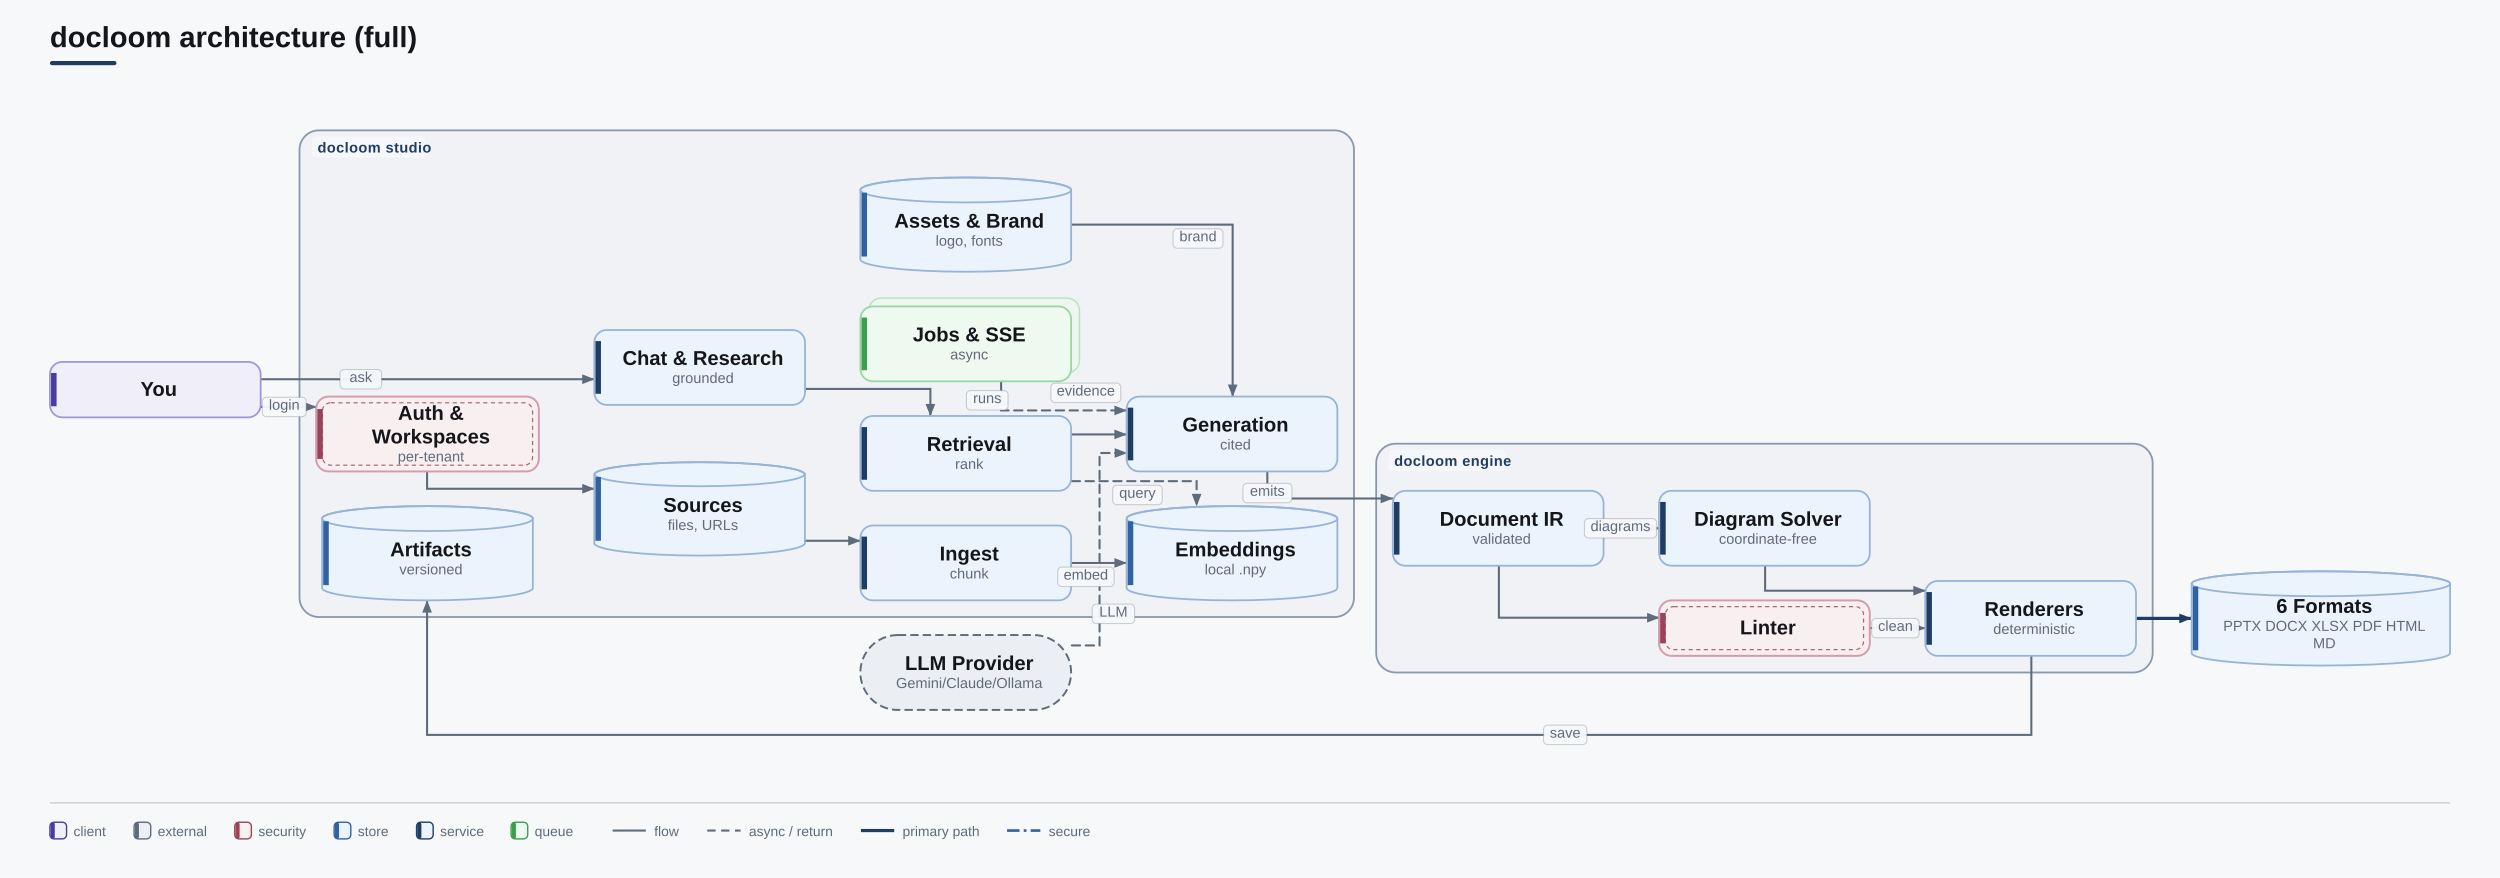
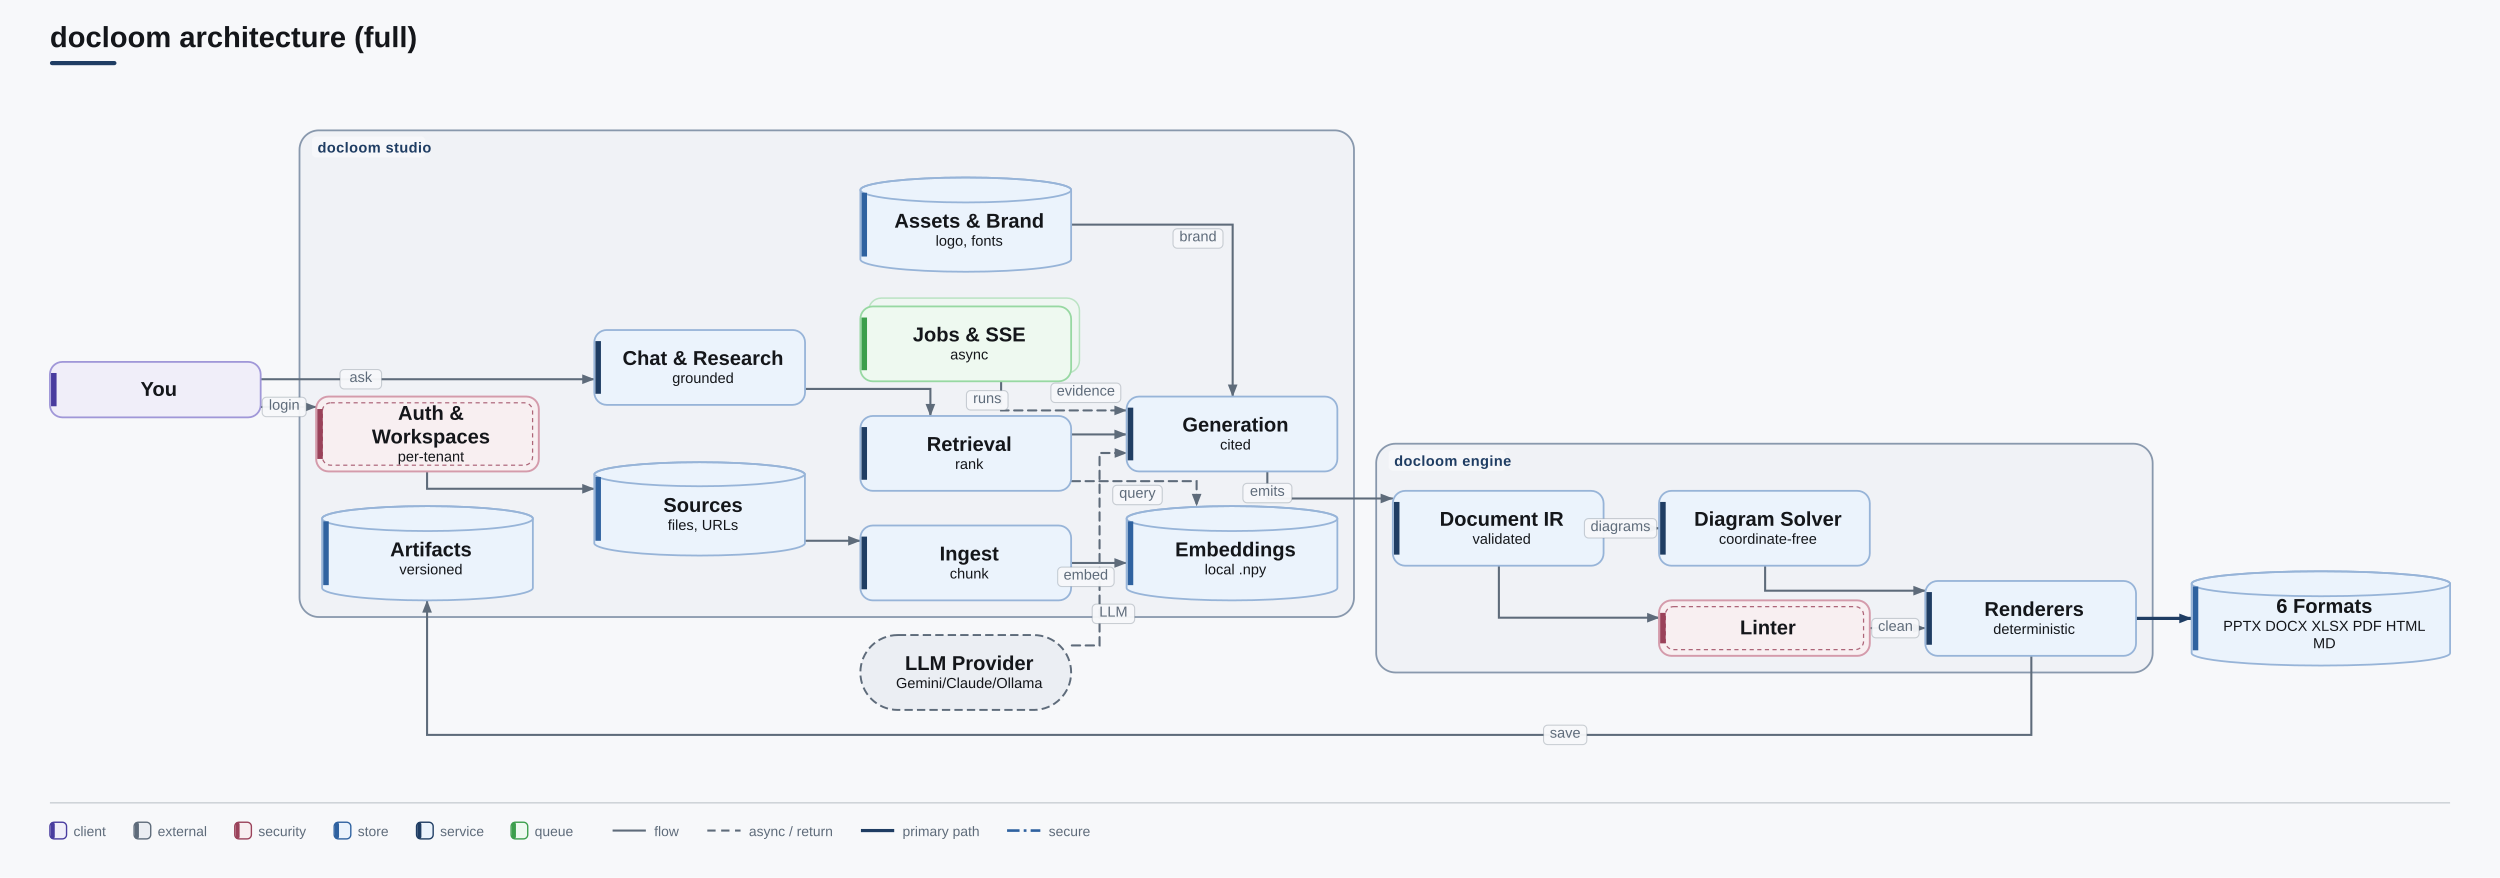
<svg xmlns="http://www.w3.org/2000/svg" data-docloom-hash="9bd9a0f4086a" width="1803" height="633" viewBox="0 0 1803 633" font-family="Segoe UI, Arial, sans-serif">
  <rect width="100%" height="100%" fill="#F7F8FA" />
  <defs>
    <marker id="ar_muted" markerWidth="9" markerHeight="7" refX="8.4" refY="3.5" orient="auto" markerUnits="userSpaceOnUse">
      <path d="M0,0 L9,3.5 L0,7 Z" fill="#5E6B7A" />
    </marker>
    <marker id="ar_primary" markerWidth="9" markerHeight="7" refX="8.4" refY="3.5" orient="auto" markerUnits="userSpaceOnUse">
      <path d="M0,0 L9,3.5 L0,7 Z" fill="#1F3D63" />
    </marker>
    <marker id="ar_accent" markerWidth="9" markerHeight="7" refX="8.4" refY="3.5" orient="auto" markerUnits="userSpaceOnUse">
      <path d="M0,0 L9,3.5 L0,7 Z" fill="#2F62A0" />
    </marker>
  </defs>
  <text x="36" y="34" font-size="21" font-weight="700" fill="#14161A">docloom architecture (full)</text>
  <rect x="36" y="44" width="48" height="3" rx="1.5" fill="#1F3D63" />
  <rect x="216.0" y="94.0" width="760.5" height="351.0" rx="14" fill="#EBEEF3" fill-opacity="0.6" stroke="#1F3D63" stroke-opacity="0.5" stroke-width="1.3" />
  <rect x="992.5" y="320.0" width="560.0" height="165.0" rx="14" fill="#EBEEF3" fill-opacity="0.6" stroke="#1F3D63" stroke-opacity="0.5" stroke-width="1.3" />
  <path d="M188.4,293.5 L188.4,293.5 Q188.4,293.5 188.9,293.5 L215.8,293.5 Q216.3,293.5 216.3,293.5 L216.3,293.5 Q216.3,293.5 216.8,293.5 L227.8,293.5" fill="none" stroke="#5E6B7A" stroke-width="1.5" stroke-linecap="round" marker-end="url(#ar_muted)" />
  <path d="M308.0,340.4 L308.0,344.5 Q308.0,347.2 308.0,349.8 L308.0,352.0 Q308.0,352.5 308.0,352.5 L308.0,352.5 Q308.0,352.5 308.0,352.5 L308.0,352.5 Q308.0,352.5 308.5,352.5 L416.3,352.5 Q416.8,352.5 416.8,352.5 L416.8,352.5 Q416.8,352.5 417.3,352.5 L428.3,352.5" fill="none" stroke="#5E6B7A" stroke-width="1.5" stroke-linecap="round" marker-end="url(#ar_muted)" />
  <path d="M581.0,390.0 L581.0,390.0 Q581.0,390.0 581.5,390.0 L608.0,390.0 Q608.5,390.0 608.5,390.0 L608.5,390.0 Q608.5,390.0 609.0,390.0 L620.1,390.0" fill="none" stroke="#5E6B7A" stroke-width="1.5" stroke-linecap="round" marker-end="url(#ar_muted)" />
  <path d="M773.0,406.0 L773.0,406.0 Q773.0,406.0 773.5,406.0 L800.0,406.0 Q800.5,406.0 800.5,406.0 L800.5,406.0 Q800.5,406.0 801.0,406.0 L812.1,406.0" fill="none" stroke="#5E6B7A" stroke-width="1.5" stroke-linecap="round" marker-end="url(#ar_muted)" />
  <path d="M188.1,273.5 L188.1,273.5 Q188.1,273.5 188.6,273.5 L416.3,273.5 Q416.8,273.5 416.8,273.5 L416.8,273.5 Q416.8,273.5 417.3,273.5 L428.3,273.5" fill="none" stroke="#5E6B7A" stroke-width="1.5" stroke-linecap="round" marker-end="url(#ar_muted)" />
  <path d="M580.9,280.5 L613.7,280.5 Q624.7,280.5 635.7,280.5 L670.5,280.5 Q671.0,280.5 671.0,280.5 L671.0,280.5 Q671.0,280.5 671.0,280.5 L671.0,280.5 Q671.0,280.5 671.0,281.0 L671.0,287.7 Q671.0,288.2 671.0,288.2 L671.0,288.2 Q671.0,288.2 671.0,288.7 L671.0,299.7" fill="none" stroke="#5E6B7A" stroke-width="1.5" stroke-linecap="round" marker-end="url(#ar_muted)" />
  <path d="M772.9,347.0 L805.7,347.0 Q816.7,347.0 827.7,347.0 L862.5,347.0 Q863.0,347.0 863.0,347.0 L863.0,347.0 Q863.0,347.0 863.0,347.0 L863.0,347.0 Q863.0,347.0 863.0,347.5 L863.0,352.6 Q863.0,353.1 863.0,353.1 L863.0,353.1 Q863.0,353.1 863.0,353.6 L863.0,364.6" fill="none" stroke="#5E6B7A" stroke-width="1.5" stroke-dasharray="6 4" stroke-linecap="round" marker-end="url(#ar_muted)" />
  <path d="M773.0,313.3 L773.0,313.3 Q773.0,313.3 773.5,313.3 L800.0,313.3 Q800.5,313.3 800.5,313.3 L800.5,313.3 Q800.5,313.3 801.0,313.3 L812.1,313.3" fill="none" stroke="#5E6B7A" stroke-width="1.5" stroke-linecap="round" marker-end="url(#ar_muted)" />
  <path d="M722.0,275.4 L722.0,281.2 Q722.0,286.1 722.0,291.1 L722.0,295.5 Q722.0,296.0 722.0,296.0 L722.0,296.0 Q722.0,296.0 722.0,296.0 L722.0,296.0 Q722.0,296.0 722.5,296.0 L800.1,296.0 Q800.6,296.0 800.6,296.0 L800.6,296.0 Q800.6,296.0 801.1,296.0 L812.1,296.0" fill="none" stroke="#5E6B7A" stroke-width="1.5" stroke-dasharray="6 4" stroke-linecap="round" marker-end="url(#ar_muted)" />
  <path d="M772.9,162.0 L815.6,162.0 Q826.6,162.0 837.6,162.0 L888.5,162.0 Q889.0,162.0 889.0,162.0 L889.0,162.0 Q889.0,162.0 889.0,162.0 L889.0,162.0 Q889.0,162.0 889.0,162.5 L889.0,273.6 Q889.0,274.1 889.0,274.1 L889.0,274.1 Q889.0,274.1 889.0,274.6 L889.0,285.7" fill="none" stroke="#5E6B7A" stroke-width="1.5" stroke-linecap="round" marker-end="url(#ar_muted)" />
  <path d="M773.0,465.5 L780.6,465.5 Q784.7,465.5 788.9,465.5 L792.5,465.5 Q793.0,465.5 793.0,465.5 L793.0,465.5 Q793.0,465.5 793.0,465.5 L793.0,465.5 Q793.0,465.5 793.0,465.0 L793.0,327.2 Q793.0,326.7 793.0,326.7 L793.0,326.7 Q793.0,326.7 793.0,326.7 L793.0,326.7 Q793.0,326.7 793.5,326.7 L800.3,326.7 Q800.8,326.7 800.8,326.7 L800.8,326.7 Q800.8,326.7 801.3,326.7 L812.3,326.7" fill="none" stroke="#5E6B7A" stroke-width="1.5" stroke-dasharray="6 4" stroke-linecap="round" marker-end="url(#ar_muted)" />
  <path d="M914.0,340.3 L914.0,345.9 Q914.0,350.4 914.0,355.0 L914.0,359.0 Q914.0,359.5 914.0,359.5 L914.0,359.5 Q914.0,359.5 914.0,359.5 L914.0,359.5 Q914.0,359.5 914.5,359.5 L992.1,359.5 Q992.6,359.5 992.6,359.5 L992.6,359.5 Q992.6,359.5 993.1,359.5 L1004.1,359.5" fill="none" stroke="#5E6B7A" stroke-width="1.5" stroke-linecap="round" marker-end="url(#ar_muted)" />
  <path d="M1081.0,408.4 L1081.0,417.1 Q1081.0,425.9 1081.0,434.7 L1081.0,445.0 Q1081.0,445.5 1081.0,445.5 L1081.0,445.5 Q1081.0,445.5 1081.0,445.5 L1081.0,445.5 Q1081.0,445.5 1081.5,445.5 L1184.3,445.5 Q1184.8,445.5 1184.8,445.5 L1184.8,445.5 Q1184.8,445.5 1185.3,445.5 L1196.3,445.5" fill="none" stroke="#5E6B7A" stroke-width="1.5" stroke-linecap="round" marker-end="url(#ar_muted)" />
  <path d="M1157.0,381.0 L1157.0,381.0 Q1157.0,381.0 1157.5,381.0 L1184.0,381.0 Q1184.5,381.0 1184.5,381.0 L1184.5,381.0 Q1184.5,381.0 1185.0,381.0 L1196.1,381.0" fill="none" stroke="#5E6B7A" stroke-width="1.5" stroke-linecap="round" marker-end="url(#ar_muted)" />
  <path d="M1349.0,453.0 L1349.0,453.0 Q1349.0,453.0 1349.5,453.0 L1376.0,453.0 Q1376.5,453.0 1376.5,453.0 L1376.5,453.0 Q1376.5,453.0 1377.0,453.0 L1388.1,453.0" fill="none" stroke="#5E6B7A" stroke-width="1.5" stroke-linecap="round" marker-end="url(#ar_muted)" />
  <path d="M1273.0,408.5 L1273.0,413.8 Q1273.0,417.8 1273.0,421.9 L1273.0,425.5 Q1273.0,426.0 1273.0,426.0 L1273.0,426.0 Q1273.0,426.0 1273.0,426.0 L1273.0,426.0 Q1273.0,426.0 1273.5,426.0 L1376.3,426.0 Q1376.8,426.0 1376.8,426.0 L1376.8,426.0 Q1376.8,426.0 1377.3,426.0 L1388.3,426.0" fill="none" stroke="#5E6B7A" stroke-width="1.5" stroke-linecap="round" marker-end="url(#ar_muted)" />
  <path d="M1465.0,473.0 L1465.0,486.6 Q1465.0,497.6 1465.0,508.6 L1465.0,529.5 Q1465.0,530.0 1465.0,530.0 L1465.0,530.0 Q1465.0,530.0 1465.0,530.0 L1465.0,530.0 Q1465.0,530.0 1464.5,530.0 L308.5,530.0 Q308.0,530.0 308.0,530.0 L308.0,530.0 Q308.0,530.0 308.0,530.0 L308.0,530.0 Q308.0,530.0 308.0,529.5 L308.0,445.4 Q308.0,444.9 308.0,444.9 L308.0,444.9 Q308.0,444.9 308.0,444.4 L308.0,433.4" fill="none" stroke="#5E6B7A" stroke-width="1.5" stroke-linecap="round" marker-end="url(#ar_muted)" />
  <path d="M1541.0,446.0 L1541.0,446.0 Q1541.0,446.0 1541.5,446.0 L1568.1,446.0 Q1568.6,446.0 1568.6,446.0 L1568.6,446.0 Q1568.6,446.0 1569.1,446.0 L1580.1,446.0" fill="none" stroke="#1F3D63" stroke-width="2.3" stroke-linecap="round" marker-end="url(#ar_primary)" />
  <rect x="225.0" y="98.5" width="81.7" height="15" rx="3" fill="#F7F8FA" fill-opacity="0.95" />
  <text x="229.0" y="110.0" font-size="10.5" font-weight="700" letter-spacing="0.3" fill="#1F3D63">docloom studio</text>
  <rect x="1001.5" y="324.5" width="84.3" height="15" rx="3" fill="#F7F8FA" fill-opacity="0.95" />
  <text x="1005.5" y="336.0" font-size="10.5" font-weight="700" letter-spacing="0.3" fill="#1F3D63">docloom engine</text>
  <rect x="36.0" y="261.0" width="152.0" height="40.0" rx="9" fill="#F0EEF9" stroke="#A097D8" stroke-width="1.3" />
  <path d="M36.8,269.0 h4.0 v24.0 h-4.0 z" fill="#493C9F" />
  <text x="114.5" y="285.5" font-size="14.5" font-weight="650" text-anchor="middle" fill="#14161A">You</text>
  <rect x="620.5" y="458.0" width="152.0" height="54.0" rx="27.0" fill="#EBEEF3" stroke="#5E6B7A" stroke-width="1.4" stroke-dasharray="6 3" />
  <text x="699.0" y="483.2" font-size="14.5" font-weight="650" text-anchor="middle" fill="#14161A">LLM Provider</text>
-   <text x="699.0" y="496.2" font-size="10.5" text-anchor="middle" fill="#5E6B7A">Gemini/Claude/Ollama</text>
+   <text x="699.0" y="496.2" font-size="10.5" text-anchor="middle" fill="#14161A">Gemini/Claude/Ollama</text>
  <rect x="228.0" y="286.0" width="160.6" height="54.0" rx="9" fill="#F8EFF1" stroke="#D49BAB" stroke-width="1.4" />
  <rect x="232.5" y="290.5" width="151.6" height="45.0" rx="6" fill="none" stroke="#9A425A" stroke-width="0.9" stroke-dasharray="3 2.5" opacity="0.8" />
  <path d="M228.8,295.0 h4.0 v36.0 h-4.0 z" fill="#9A425A" />
  <text x="310.8" y="302.8" font-size="14.5" font-weight="650" text-anchor="middle" fill="#14161A">Auth &amp;</text>
  <text x="310.8" y="319.8" font-size="14.5" font-weight="650" text-anchor="middle" fill="#14161A">Workspaces</text>
-   <text x="310.8" y="332.8" font-size="10.5" text-anchor="middle" fill="#5E6B7A">per-tenant</text>
+   <text x="310.8" y="332.8" font-size="10.5" text-anchor="middle" fill="#14161A">per-tenant</text>
  <path d="M428.6,342.0 L428.6,392.0 A76.0,9.0 0 0 0 580.5,392.0 L580.5,342.0 A76.0,9.0 0 0 0 428.6,342.0 Z" fill="#EBF3FC" stroke="#97B4D8" stroke-width="1.3" />
  <path d="M428.6,342.0 A76.0,9.0 0 0 0 580.5,342.0 A76.0,9.0 0 0 0 428.6,342.0" fill="none" stroke="#97B4D8" stroke-width="1.3" />
  <path d="M429.4,344.0 h4.0 v46.0 h-4.0 z" fill="#2F62A0" />
  <text x="507.0" y="369.2" font-size="14.5" font-weight="650" text-anchor="middle" fill="#14161A">Sources</text>
-   <text x="507.0" y="382.2" font-size="10.5" text-anchor="middle" fill="#5E6B7A">files, URLs</text>
+   <text x="507.0" y="382.2" font-size="10.5" text-anchor="middle" fill="#14161A">files, URLs</text>
  <rect x="620.5" y="379.0" width="152.0" height="54.0" rx="9" fill="#EBF3FC" stroke="#97B4D8" stroke-width="1.3" />
  <path d="M621.3,387.0 h4.0 v38.0 h-4.0 z" fill="#1F3D63" />
  <text x="699.0" y="404.2" font-size="14.5" font-weight="650" text-anchor="middle" fill="#14161A">Ingest</text>
-   <text x="699.0" y="417.2" font-size="10.5" text-anchor="middle" fill="#5E6B7A">chunk</text>
+   <text x="699.0" y="417.2" font-size="10.5" text-anchor="middle" fill="#14161A">chunk</text>
  <path d="M812.5,374.0 L812.5,424.0 A76.0,9.0 0 0 0 964.5,424.0 L964.5,374.0 A76.0,9.0 0 0 0 812.5,374.0 Z" fill="#EBF3FC" stroke="#97B4D8" stroke-width="1.3" />
  <path d="M812.5,374.0 A76.0,9.0 0 0 0 964.5,374.0 A76.0,9.0 0 0 0 812.5,374.0" fill="none" stroke="#97B4D8" stroke-width="1.3" />
  <path d="M813.3,376.0 h4.0 v46.0 h-4.0 z" fill="#2F62A0" />
  <text x="891.0" y="401.2" font-size="14.5" font-weight="650" text-anchor="middle" fill="#14161A">Embeddings</text>
-   <text x="891.0" y="414.2" font-size="10.5" text-anchor="middle" fill="#5E6B7A">local .npy</text>
+   <text x="891.0" y="414.2" font-size="10.5" text-anchor="middle" fill="#14161A">local .npy</text>
  <rect x="620.5" y="300.0" width="152.0" height="54.0" rx="9" fill="#EBF3FC" stroke="#97B4D8" stroke-width="1.3" />
  <path d="M621.3,308.0 h4.0 v38.0 h-4.0 z" fill="#1F3D63" />
  <text x="699.0" y="325.2" font-size="14.5" font-weight="650" text-anchor="middle" fill="#14161A">Retrieval</text>
-   <text x="699.0" y="338.2" font-size="10.5" text-anchor="middle" fill="#5E6B7A">rank</text>
+   <text x="699.0" y="338.2" font-size="10.5" text-anchor="middle" fill="#14161A">rank</text>
  <rect x="428.6" y="238.0" width="152.0" height="54.0" rx="9" fill="#EBF3FC" stroke="#97B4D8" stroke-width="1.3" />
  <path d="M429.4,246.0 h4.0 v38.0 h-4.0 z" fill="#1F3D63" />
  <text x="507.0" y="263.2" font-size="14.5" font-weight="650" text-anchor="middle" fill="#14161A">Chat &amp; Research</text>
-   <text x="507.0" y="276.2" font-size="10.5" text-anchor="middle" fill="#5E6B7A">grounded</text>
+   <text x="507.0" y="276.2" font-size="10.5" text-anchor="middle" fill="#14161A">grounded</text>
  <rect x="626.5" y="215.0" width="152.0" height="54.0" rx="9" fill="#EEF9F0" stroke="#97D8A2" stroke-width="1.1" opacity="0.6" />
  <rect x="620.5" y="221.0" width="152.0" height="54.0" rx="9" fill="#EEF9F0" stroke="#97D8A2" stroke-width="1.3" />
  <path d="M621.3,229.0 h4.0 v38.0 h-4.0 z" fill="#3C9F4C" />
  <text x="699.0" y="246.2" font-size="14.5" font-weight="650" text-anchor="middle" fill="#14161A">Jobs &amp; SSE</text>
-   <text x="699.0" y="259.2" font-size="10.5" text-anchor="middle" fill="#5E6B7A">async</text>
+   <text x="699.0" y="259.2" font-size="10.5" text-anchor="middle" fill="#14161A">async</text>
  <rect x="812.5" y="286.0" width="152.0" height="54.0" rx="9" fill="#EBF3FC" stroke="#97B4D8" stroke-width="1.3" />
  <path d="M813.3,294.0 h4.0 v38.0 h-4.0 z" fill="#1F3D63" />
  <text x="891.0" y="311.2" font-size="14.5" font-weight="650" text-anchor="middle" fill="#14161A">Generation</text>
-   <text x="891.0" y="324.2" font-size="10.5" text-anchor="middle" fill="#5E6B7A">cited</text>
+   <text x="891.0" y="324.2" font-size="10.5" text-anchor="middle" fill="#14161A">cited</text>
  <path d="M620.5,137.0 L620.5,187.0 A76.0,9.0 0 0 0 772.5,187.0 L772.5,137.0 A76.0,9.0 0 0 0 620.5,137.0 Z" fill="#EBF3FC" stroke="#97B4D8" stroke-width="1.3" />
  <path d="M620.5,137.0 A76.0,9.0 0 0 0 772.5,137.0 A76.0,9.0 0 0 0 620.5,137.0" fill="none" stroke="#97B4D8" stroke-width="1.3" />
  <path d="M621.3,139.0 h4.0 v46.0 h-4.0 z" fill="#2F62A0" />
  <text x="699.0" y="164.2" font-size="14.5" font-weight="650" text-anchor="middle" fill="#14161A">Assets &amp; Brand</text>
-   <text x="699.0" y="177.2" font-size="10.5" text-anchor="middle" fill="#5E6B7A">logo, fonts</text>
+   <text x="699.0" y="177.2" font-size="10.5" text-anchor="middle" fill="#14161A">logo, fonts</text>
  <path d="M232.3,374.0 L232.3,424.0 A76.0,9.0 0 0 0 384.3,424.0 L384.3,374.0 A76.0,9.0 0 0 0 232.3,374.0 Z" fill="#EBF3FC" stroke="#97B4D8" stroke-width="1.3" />
  <path d="M232.3,374.0 A76.0,9.0 0 0 0 384.3,374.0 A76.0,9.0 0 0 0 232.3,374.0" fill="none" stroke="#97B4D8" stroke-width="1.3" />
  <path d="M233.1,376.0 h4.0 v46.0 h-4.0 z" fill="#2F62A0" />
  <text x="310.8" y="401.2" font-size="14.5" font-weight="650" text-anchor="middle" fill="#14161A">Artifacts</text>
-   <text x="310.8" y="414.2" font-size="10.5" text-anchor="middle" fill="#5E6B7A">versioned</text>
+   <text x="310.8" y="414.2" font-size="10.5" text-anchor="middle" fill="#14161A">versioned</text>
  <rect x="1004.5" y="354.0" width="152.0" height="54.0" rx="9" fill="#EBF3FC" stroke="#97B4D8" stroke-width="1.3" />
  <path d="M1005.3,362.0 h4.0 v38.0 h-4.0 z" fill="#1F3D63" />
  <text x="1083.0" y="379.2" font-size="14.5" font-weight="650" text-anchor="middle" fill="#14161A">Document IR</text>
-   <text x="1083.0" y="392.2" font-size="10.5" text-anchor="middle" fill="#5E6B7A">validated</text>
+   <text x="1083.0" y="392.2" font-size="10.5" text-anchor="middle" fill="#14161A">validated</text>
  <rect x="1196.5" y="433.0" width="152.0" height="40.0" rx="9" fill="#F8EFF1" stroke="#D49BAB" stroke-width="1.4" />
  <rect x="1201.0" y="437.5" width="143.0" height="31.0" rx="6" fill="none" stroke="#9A425A" stroke-width="0.9" stroke-dasharray="3 2.5" opacity="0.8" />
  <path d="M1197.3,442.0 h4.0 v22.0 h-4.0 z" fill="#9A425A" />
  <text x="1275.0" y="457.5" font-size="14.5" font-weight="650" text-anchor="middle" fill="#14161A">Linter</text>
  <rect x="1196.5" y="354.0" width="152.0" height="54.0" rx="9" fill="#EBF3FC" stroke="#97B4D8" stroke-width="1.3" />
  <path d="M1197.3,362.0 h4.0 v38.0 h-4.0 z" fill="#1F3D63" />
  <text x="1275.0" y="379.2" font-size="14.5" font-weight="650" text-anchor="middle" fill="#14161A">Diagram Solver</text>
-   <text x="1275.0" y="392.2" font-size="10.5" text-anchor="middle" fill="#5E6B7A">coordinate-free</text>
+   <text x="1275.0" y="392.2" font-size="10.5" text-anchor="middle" fill="#14161A">coordinate-free</text>
  <rect x="1388.5" y="419.0" width="152.0" height="54.0" rx="9" fill="#EBF3FC" stroke="#97B4D8" stroke-width="1.3" />
  <path d="M1389.3,427.0 h4.0 v38.0 h-4.0 z" fill="#1F3D63" />
  <text x="1467.0" y="444.2" font-size="14.5" font-weight="650" text-anchor="middle" fill="#14161A">Renderers</text>
-   <text x="1467.0" y="457.2" font-size="10.5" text-anchor="middle" fill="#5E6B7A">deterministic</text>
+   <text x="1467.0" y="457.2" font-size="10.5" text-anchor="middle" fill="#14161A">deterministic</text>
  <path d="M1580.6,421.0 L1580.6,471.0 A93.2,9.0 0 0 0 1767.0,471.0 L1767.0,421.0 A93.2,9.0 0 0 0 1580.6,421.0 Z" fill="#EBF3FC" stroke="#97B4D8" stroke-width="1.3" />
  <path d="M1580.6,421.0 A93.2,9.0 0 0 0 1767.0,421.0 A93.2,9.0 0 0 0 1580.6,421.0" fill="none" stroke="#97B4D8" stroke-width="1.3" />
  <path d="M1581.4,423.0 h4.0 v46.0 h-4.0 z" fill="#2F62A0" />
  <text x="1676.3" y="442.0" font-size="14.5" font-weight="650" text-anchor="middle" fill="#14161A">6 Formats</text>
-   <text x="1676.3" y="455.0" font-size="10.5" text-anchor="middle" fill="#5E6B7A">PPTX DOCX XLSX PDF HTML</text>
-   <text x="1676.3" y="467.5" font-size="10.5" text-anchor="middle" fill="#5E6B7A">MD</text>
+   <text x="1676.3" y="455.0" font-size="10.5" text-anchor="middle" fill="#14161A">PPTX DOCX XLSX PDF HTML</text>
+   <text x="1676.3" y="467.5" font-size="10.5" text-anchor="middle" fill="#14161A">MD</text>
  <rect x="189.1" y="286.5" width="31.7" height="14.0" rx="3" fill="#F7F8FA" fill-opacity="0.95" stroke="#5E6B7A" stroke-opacity="0.3" stroke-width="0.8" />
  <text x="205.0" y="295.5" font-size="10.5" text-anchor="middle" fill="#5E6B7A">login</text>
  <rect x="762.8" y="409.0" width="40.7" height="14.0" rx="3" fill="#F7F8FA" fill-opacity="0.95" stroke="#5E6B7A" stroke-opacity="0.3" stroke-width="0.8" />
  <text x="783.1" y="418.0" font-size="10.5" text-anchor="middle" fill="#5E6B7A">embed</text>
  <rect x="245.2" y="266.5" width="30.0" height="14.0" rx="3" fill="#F7F8FA" fill-opacity="0.95" stroke="#5E6B7A" stroke-opacity="0.3" stroke-width="0.8" />
  <text x="260.2" y="275.5" font-size="10.5" text-anchor="middle" fill="#5E6B7A">ask</text>
  <rect x="802.5" y="350.0" width="35.7" height="14.0" rx="3" fill="#F7F8FA" fill-opacity="0.95" stroke="#5E6B7A" stroke-opacity="0.3" stroke-width="0.8" />
  <text x="820.3" y="359.0" font-size="10.5" text-anchor="middle" fill="#5E6B7A">query</text>
  <rect x="757.9" y="276.3" width="50.4" height="14.0" rx="3" fill="#F7F8FA" fill-opacity="0.95" stroke="#5E6B7A" stroke-opacity="0.3" stroke-width="0.8" />
  <text x="783.1" y="285.3" font-size="10.5" text-anchor="middle" fill="#5E6B7A">evidence</text>
  <rect x="697.0" y="281.7" width="30.0" height="14.0" rx="3" fill="#F7F8FA" fill-opacity="0.95" stroke="#5E6B7A" stroke-opacity="0.3" stroke-width="0.8" />
  <text x="712.0" y="290.7" font-size="10.5" text-anchor="middle" fill="#5E6B7A">runs</text>
  <rect x="846.0" y="165.0" width="36.0" height="14.0" rx="3" fill="#F7F8FA" fill-opacity="0.95" stroke="#5E6B7A" stroke-opacity="0.3" stroke-width="0.8" />
  <text x="864.0" y="174.0" font-size="10.5" text-anchor="middle" fill="#5E6B7A">brand</text>
  <rect x="787.7" y="435.7" width="30.6" height="14.0" rx="3" fill="#F7F8FA" fill-opacity="0.95" stroke="#5E6B7A" stroke-opacity="0.3" stroke-width="0.8" />
  <text x="803.0" y="444.7" font-size="10.5" text-anchor="middle" fill="#5E6B7A">LLM</text>
  <rect x="896.4" y="348.6" width="35.3" height="14.0" rx="3" fill="#F7F8FA" fill-opacity="0.95" stroke="#5E6B7A" stroke-opacity="0.3" stroke-width="0.8" />
  <text x="914.0" y="357.6" font-size="10.5" text-anchor="middle" fill="#5E6B7A">emits</text>
  <rect x="1142.7" y="374.0" width="52.1" height="14.0" rx="3" fill="#F7F8FA" fill-opacity="0.95" stroke="#5E6B7A" stroke-opacity="0.3" stroke-width="0.8" />
  <text x="1168.7" y="383.0" font-size="10.5" text-anchor="middle" fill="#5E6B7A">diagrams</text>
  <rect x="1349.9" y="446.0" width="34.1" height="14.0" rx="3" fill="#F7F8FA" fill-opacity="0.95" stroke="#5E6B7A" stroke-opacity="0.3" stroke-width="0.8" />
  <text x="1367.0" y="455.0" font-size="10.5" text-anchor="middle" fill="#5E6B7A">clean</text>
  <rect x="1113.2" y="523.0" width="31.2" height="14.0" rx="3" fill="#F7F8FA" fill-opacity="0.95" stroke="#5E6B7A" stroke-opacity="0.3" stroke-width="0.8" />
  <text x="1128.8" y="532.0" font-size="10.5" text-anchor="middle" fill="#5E6B7A">save</text>
  <line x1="36" y1="579.0" x2="1767.0" y2="579.0" stroke="#5E6B7A" stroke-opacity="0.3" />
  <rect x="36.0" y="593.0" width="12" height="12" rx="3" fill="#F0EEF9" stroke="#493C9F" />
  <rect x="36.5" y="593.0" width="3" height="12" rx="1.5" fill="#493C9F" />
  <text x="53.0" y="603.0" font-size="10" fill="#5E6B7A">client</text>
  <rect x="96.7" y="593.0" width="12" height="12" rx="3" fill="#EBEEF3" stroke="#5E6B7A" />
  <rect x="97.2" y="593.0" width="3" height="12" rx="1.5" fill="#5E6B7A" />
  <text x="113.7" y="603.0" font-size="10" fill="#5E6B7A">external</text>
  <rect x="169.3" y="593.0" width="12" height="12" rx="3" fill="#F8EFF1" stroke="#9A425A" />
  <rect x="169.8" y="593.0" width="3" height="12" rx="1.5" fill="#9A425A" />
  <text x="186.3" y="603.0" font-size="10" fill="#5E6B7A">security</text>
  <rect x="241.0" y="593.0" width="12" height="12" rx="3" fill="#EBF3FC" stroke="#2F62A0" />
  <rect x="241.5" y="593.0" width="3" height="12" rx="1.5" fill="#2F62A0" />
  <text x="258.0" y="603.0" font-size="10" fill="#5E6B7A">store</text>
  <rect x="300.4" y="593.0" width="12" height="12" rx="3" fill="#EBF3FC" stroke="#1F3D63" />
  <rect x="300.9" y="593.0" width="3" height="12" rx="1.5" fill="#1F3D63" />
  <text x="317.4" y="603.0" font-size="10" fill="#5E6B7A">service</text>
  <rect x="368.6" y="593.0" width="12" height="12" rx="3" fill="#EEF9F0" stroke="#3C9F4C" />
  <rect x="369.1" y="593.0" width="3" height="12" rx="1.5" fill="#3C9F4C" />
  <text x="385.6" y="603.0" font-size="10" fill="#5E6B7A">queue</text>
  <line x1="441.8" y1="599.0" x2="465.8" y2="599.0" stroke="#5E6B7A" stroke-width="1.5" />
  <text x="471.8" y="603.0" font-size="10" fill="#5E6B7A">flow</text>
  <line x1="510.1" y1="599.0" x2="534.1" y2="599.0" stroke="#5E6B7A" stroke-width="1.5" stroke-dasharray="6 4" />
  <text x="540.1" y="603.0" font-size="10" fill="#5E6B7A">async / return</text>
  <line x1="620.9" y1="599.0" x2="644.9" y2="599.0" stroke="#1F3D63" stroke-width="2.3" />
  <text x="650.9" y="603.0" font-size="10" fill="#5E6B7A">primary path</text>
  <line x1="726.3" y1="599.0" x2="750.3" y2="599.0" stroke="#2F62A0" stroke-width="1.9" stroke-dasharray="9 3 2 3" />
  <text x="756.3" y="603.0" font-size="10" fill="#5E6B7A">secure</text>
</svg>
